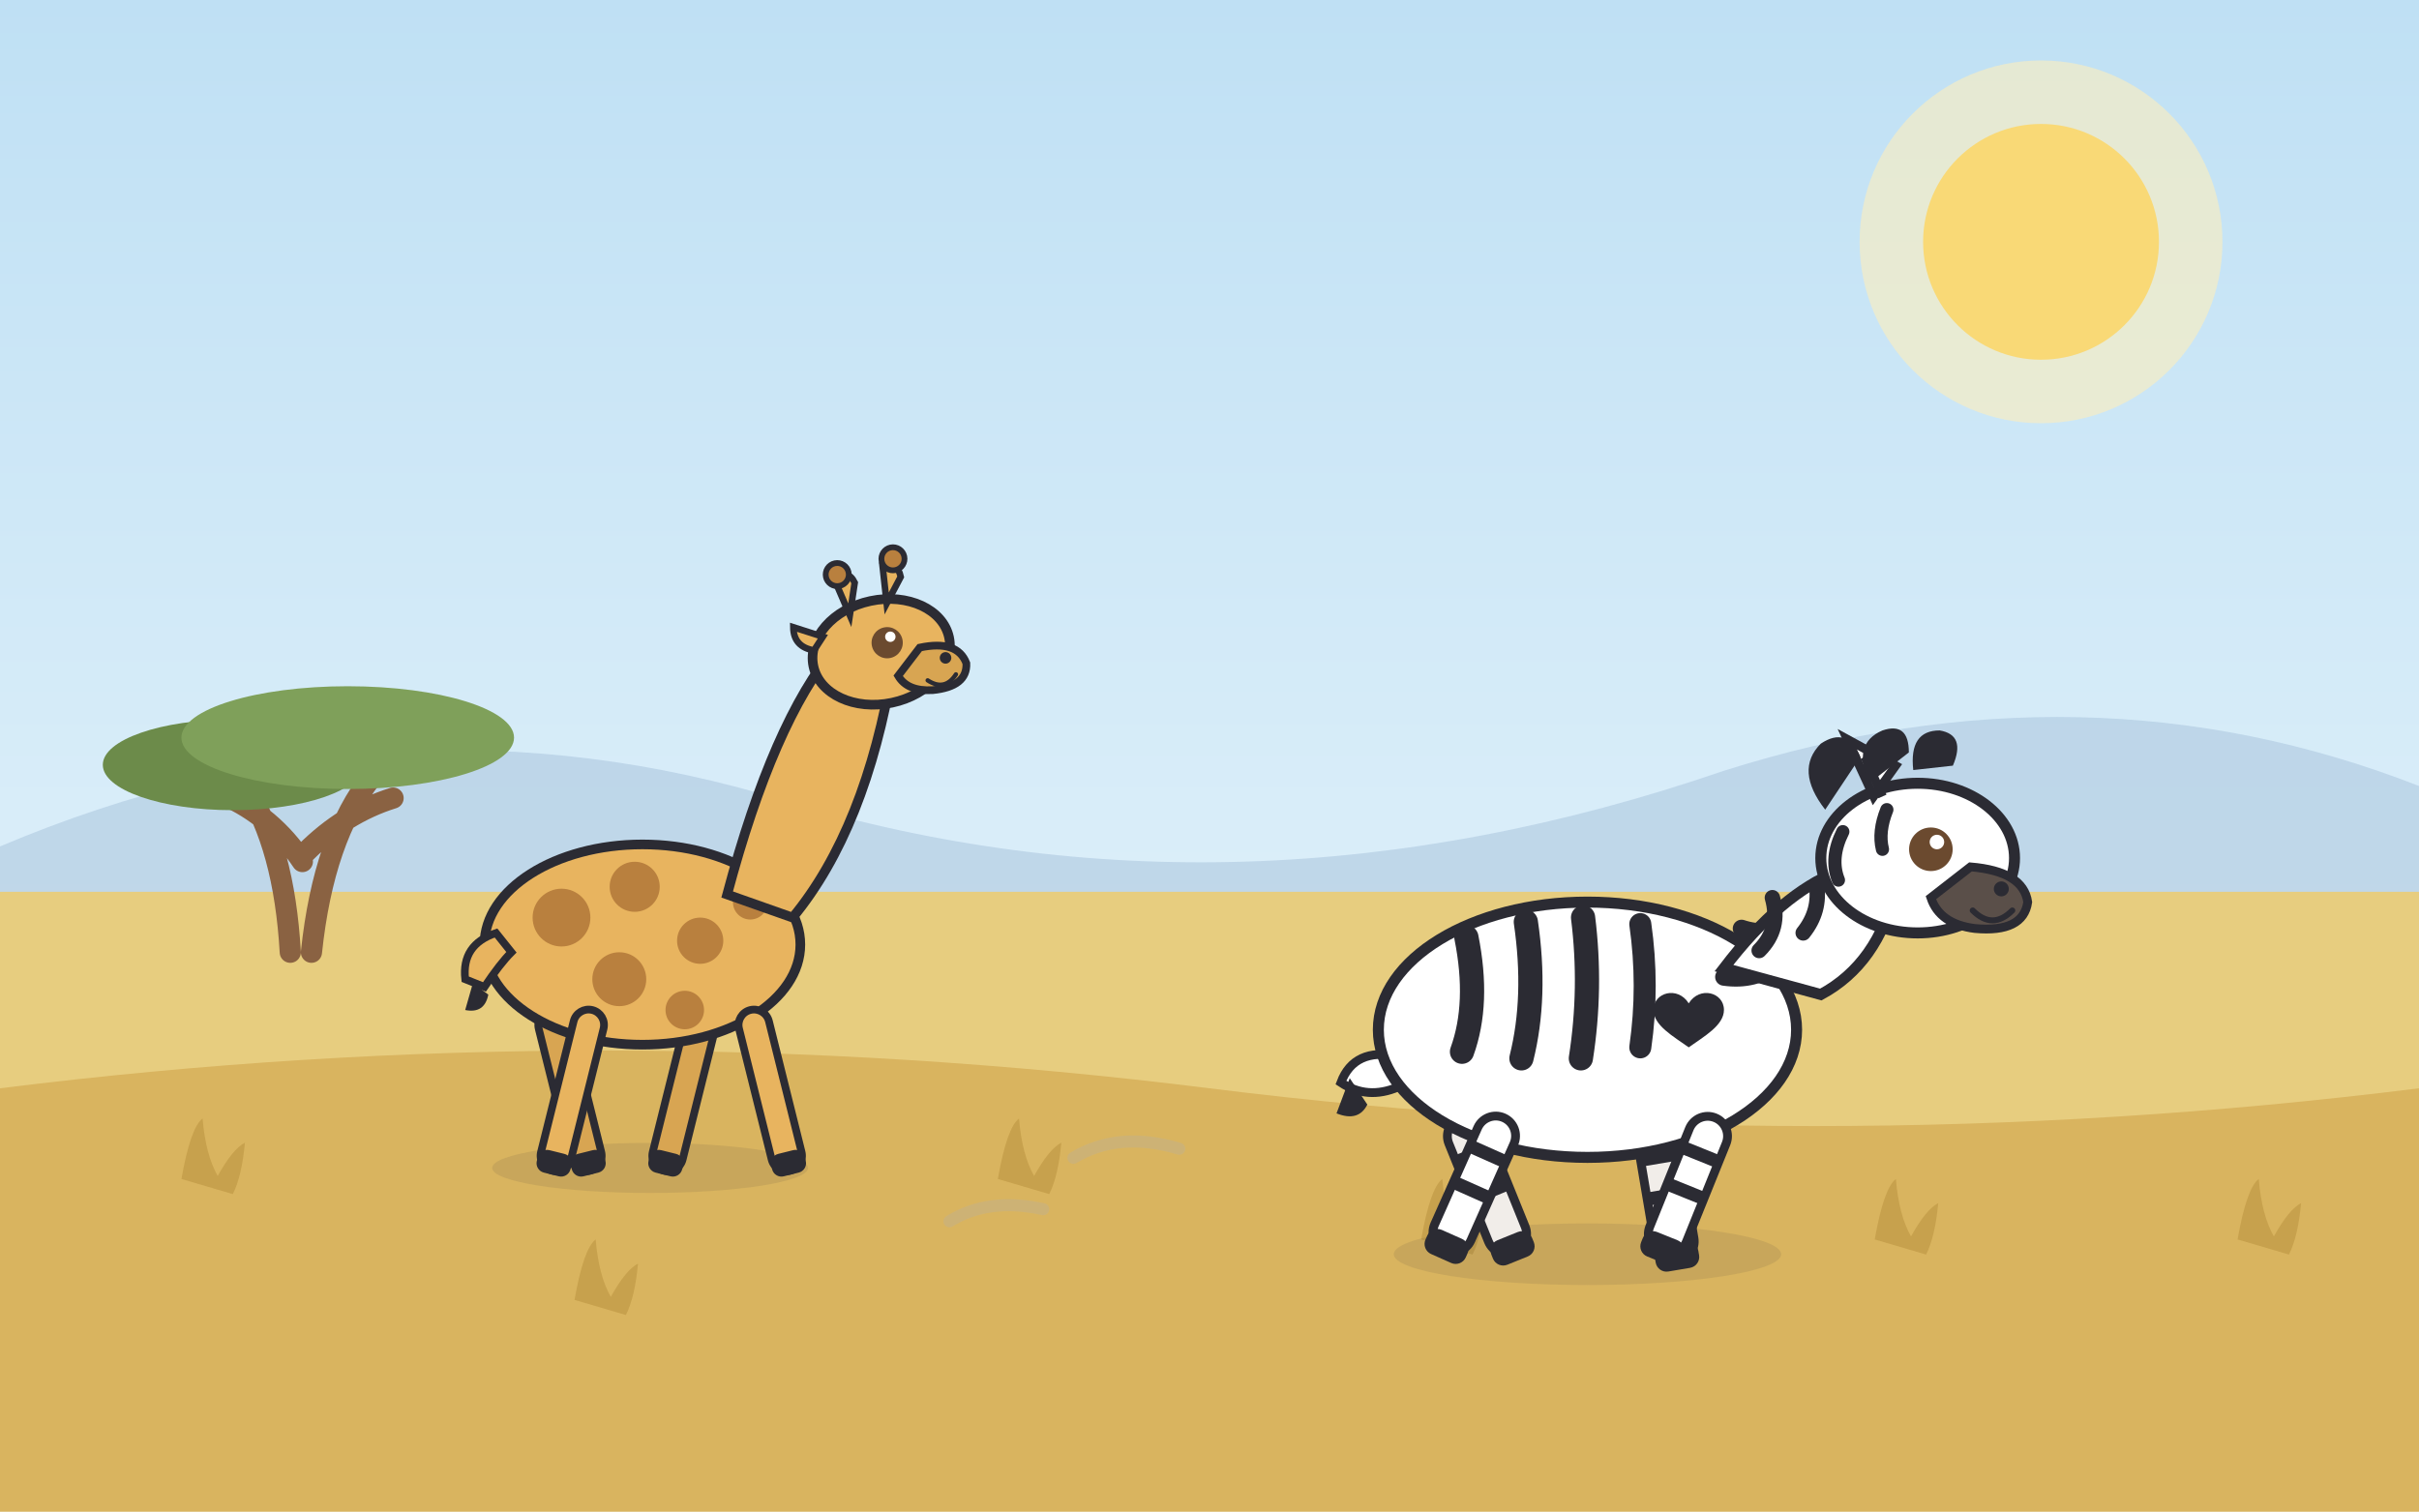
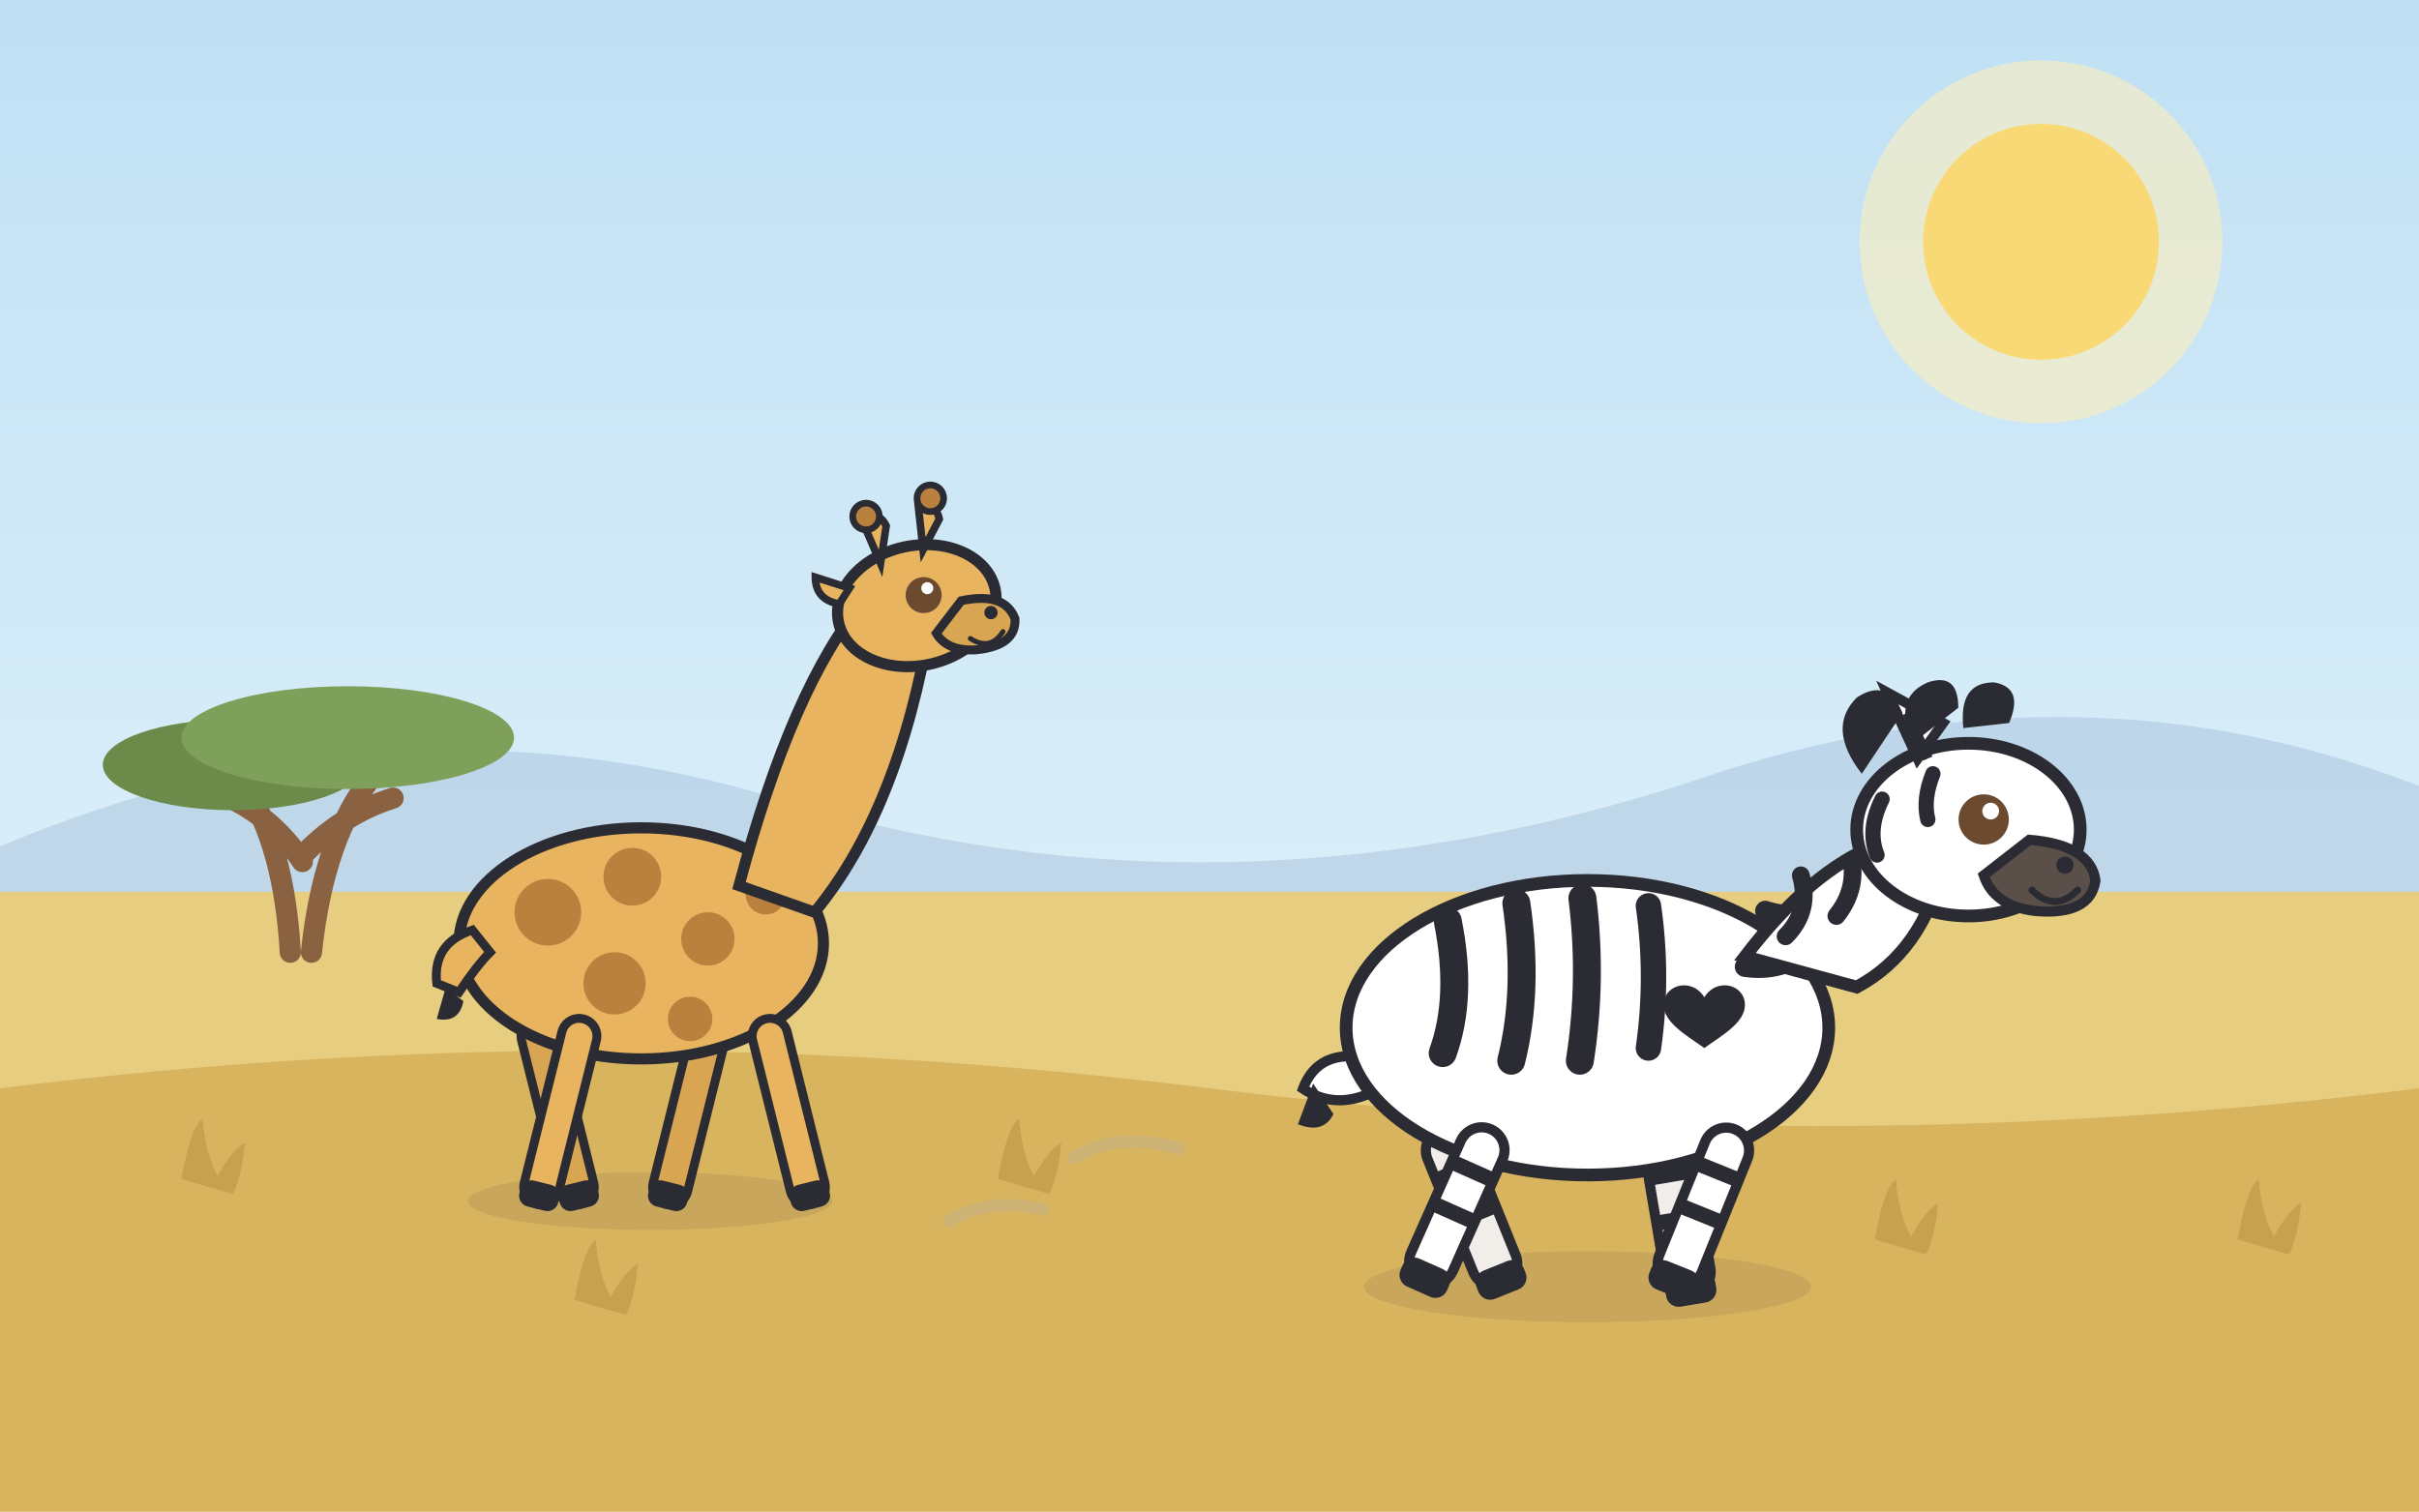
<svg xmlns="http://www.w3.org/2000/svg" viewBox="0 0 1600 1000" role="img">
  <style>
@media (prefers-reduced-motion: no-preference) {
  .anim-idle { animation: idle 3.8s ease-in-out infinite alternate; }
  @keyframes idle { from { transform: translateY(0); } to { transform: translateY(-6px); } }
  .anim-tail { transform-box: fill-box; transform-origin: 100% 20%; animation: tail 2.6s ease-in-out infinite alternate; }
  @keyframes tail { from { transform: rotate(-6deg); } to { transform: rotate(8deg); } }
  .anim-blink { transform-box: fill-box; transform-origin: center; animation: blink 5.2s infinite; }
  @keyframes blink { 0%, 93%, 100% { transform: scaleY(1); } 95%, 97% { transform: scaleY(0.12); } }
  .anim-glow { transform-box: fill-box; transform-origin: center; animation: glow 4.2s ease-in-out infinite alternate; }
  @keyframes glow { from { transform: scale(1); opacity: 0.5; } to { transform: scale(1.08); opacity: 0.75; } }
  .anim-shimmer { animation: shimmer 5s ease-in-out infinite alternate; }
  @keyframes shimmer { from { opacity: 0.62; } to { opacity: 0.92; } }
  .anim-grass { transform-box: fill-box; transform-origin: 50% 100%; animation: sway 3.2s ease-in-out infinite alternate; }
  .anim-canopy { transform-box: fill-box; transform-origin: 50% 100%; animation: sway 5.6s ease-in-out infinite alternate; }
  @keyframes sway { from { transform: rotate(-1.8deg); } to { transform: rotate(2.2deg); } }
  .anim-rain { animation: rainfall 1.15s linear infinite; }
  @keyframes rainfall { from { transform: translateY(-32px); opacity: 0.85; } 75% { opacity: 0.55; } to { transform: translateY(72px); opacity: 0; } }
  .anim-ripple { transform-box: fill-box; transform-origin: center; animation: ripple 3.4s ease-in-out infinite alternate; }
  @keyframes ripple { from { transform: scale(1); opacity: 0.8; } to { transform: scale(1.18); opacity: 0.55; } }
  .anim-drip { animation: drip 1s ease-in infinite; }
  @keyframes drip { from { transform: translateY(-12px); opacity: 0.95; } to { transform: translateY(28px); opacity: 0; } }
  .anim-flow { stroke-dasharray: 26 20; animation: flow 0.8s linear infinite; }
  @keyframes flow { from { stroke-dashoffset: 0; } to { stroke-dashoffset: -46; } }
  .anim-splash { transform-box: fill-box; transform-origin: 50% 100%; animation: splashPulse 1.7s ease-in-out infinite alternate; }
  @keyframes splashPulse { from { transform: scale(0.97); } to { transform: scale(1.05); } }
  .anim-strain { transform-box: fill-box; transform-origin: center; animation: strain 0.9s ease-in-out infinite alternate; }
  @keyframes strain { from { transform: translateX(-5px); } to { transform: translateX(4px); } }
  .anim-float { transform-box: fill-box; transform-origin: center; animation: floaty 2.6s ease-in-out infinite alternate; }
  @keyframes floaty { from { transform: translateY(0) scale(1); } to { transform: translateY(-12px) scale(1.08); } }
  .anim-wave { animation: wave 2.4s ease-in-out infinite; opacity: 0; }
  @keyframes wave { 0% { opacity: 0; } 30% { opacity: 0.9; } 60%, 100% { opacity: 0; } }
  .anim-cloud { animation: cloudDrift 9s ease-in-out infinite alternate; }
  @keyframes cloudDrift { from { transform: translateX(-18px); } to { transform: translateX(22px); } }
  .tap-target { cursor: pointer; }
  .tap-target.tap-play { transform-box: fill-box; transform-origin: 50% 85%; animation: tapWiggle 0.7s ease-in-out; }
  .tap-target[data-tap="puddle"].tap-play { transform-origin: center; animation: tapSplash 0.85s ease-out; }
  .tap-target[data-tap="sun"].tap-play { transform-origin: center; animation: tapPulse 0.6s ease-in-out; }
  .tap-target[data-tap="tree"].tap-play { transform-origin: 50% 100%; animation: tapShake 0.7s ease-in-out; }
  @keyframes tapWiggle { 0% { transform: rotate(0); } 25% { transform: rotate(-4deg) scale(1.03); } 55% { transform: rotate(3deg) scale(1.04); } 80% { transform: rotate(-1.5deg); } 100% { transform: rotate(0); } }
  @keyframes tapSplash { 0% { transform: scale(1); } 40% { transform: scale(1.06, 0.94); } 70% { transform: scale(0.97, 1.03); } 100% { transform: scale(1); } }
  @keyframes tapPulse { 0% { transform: scale(1); } 50% { transform: scale(1.12); } 100% { transform: scale(1); } }
  @keyframes tapShake { 0% { transform: rotate(0); } 20% { transform: rotate(2.4deg); } 45% { transform: rotate(-2deg); } 70% { transform: rotate(1.2deg); } 100% { transform: rotate(0); } }
  .tap-burst { opacity: 0; }
  .tap-target.tap-play .tap-burst { opacity: 1; }
  .tap-target.tap-play .tap-burst circle { animation: burstUp 0.6s ease-out forwards; }
  @keyframes burstUp { from { transform: translateY(0); opacity: 0.95; } to { transform: translateY(-90px); opacity: 0; } }
}
</style>
  <defs>
    <linearGradient id="sky" x1="0" y1="0" x2="0" y2="1">
      <stop offset="0" stop-color="#bfe0f4" />
      <stop offset="1" stop-color="#eef8fd" />
    </linearGradient>
  </defs>
  <rect width="1600" height="1000" fill="url(#sky)" />
  <g class="tap-target" data-tap="sun">
    <circle class="anim-glow" cx="1350" cy="160" r="120" fill="#fdeebc" opacity="0.6" />
    <circle cx="1350" cy="160" r="78" fill="#f9d976" />
  </g>
  <path d="M 0 560 q 260 -110 520 -30 q 300 90 620 -20 q 240 -76 460 10 L 1600 640 L 0 640 Z" fill="#a9c4dd" opacity="0.55" />
  <rect x="0" y="590" width="1600" height="410" fill="#e7cd7f" />
  <path d="M 0 720 q 400 -50 800 0 q 400 50 800 0 L 1600 1000 L 0 1000 Z" fill="#d9b45f" />
  <g class="anim-grass" style="animation-delay:1.00s">
    <path d="M 120 780 q 6 -34 14 -40 q 2 24 10 38 q 10 -18 18 -22 q -2 22 -8 34 z" fill="#c39c48" opacity="0.8" />
  </g>
  <g class="anim-grass" style="animation-delay:0.50s">
    <path d="M 380 860 q 6 -34 14 -40 q 2 24 10 38 q 10 -18 18 -22 q -2 22 -8 34 z" fill="#c39c48" opacity="0.8" />
  </g>
  <g class="anim-grass" style="animation-delay:2.50s">
    <path d="M 660 780 q 6 -34 14 -40 q 2 24 10 38 q 10 -18 18 -22 q -2 22 -8 34 z" fill="#c39c48" opacity="0.8" />
  </g>
  <g class="anim-grass" style="animation-delay:1.50s">
    <path d="M 940 820 q 6 -34 14 -40 q 2 24 10 38 q 10 -18 18 -22 q -2 22 -8 34 z" fill="#c39c48" opacity="0.8" />
  </g>
  <g class="anim-grass" style="animation-delay:0.00s">
    <path d="M 1240 820 q 6 -34 14 -40 q 2 24 10 38 q 10 -18 18 -22 q -2 22 -8 34 z" fill="#c39c48" opacity="0.8" />
  </g>
  <g class="anim-grass" style="animation-delay:0.00s">
    <path d="M 1480 820 q 6 -34 14 -40 q 2 24 10 38 q 10 -18 18 -22 q -2 22 -8 34 z" fill="#c39c48" opacity="0.8" />
  </g>
  <g transform="translate(200 630) scale(1)">
    <g class="tap-target" data-tap="tree">
      <path d="M -8 0 q -4 -70 -30 -110 M 6 0 q 8 -76 40 -116 M 0 -60 q -20 -30 -52 -44 M 2 -66 q 26 -26 58 -36" stroke="#8a6242" stroke-width="14" fill="none" stroke-linecap="round" />
      <g class="anim-canopy" style="animation-delay:2.33s">
        <ellipse cx="-46" cy="-124" rx="86" ry="30" fill="#6c8b4a" />
        <ellipse cx="30" cy="-142" rx="110" ry="34" fill="#7fa05a" />
      </g>
    </g>
  </g>
-   <g transform="translate(430 630) scale(1.274 1.274)">
+   <g transform="translate(430 630) scale(1.47 1.47)">
    <ellipse cx="0" cy="112" rx="82" ry="13" fill="#2b2b33" opacity="0.10" />
    <g class="tap-target" data-tap="giraffe" data-mood="happy">
      <g class="anim-idle" style="animation-delay:2.00s">
        <g transform="translate(-52 30) rotate(-14)">
          <rect x="-8" y="0" width="16" height="86" rx="8" fill="#d8a552" stroke="#2b2b33" stroke-width="4" />
          <rect x="-9" y="76" width="18" height="12" rx="5" fill="#2b2b33" />
        </g>
        <g transform="translate(28 30) rotate(14)">
          <rect x="-8" y="0" width="16" height="86" rx="8" fill="#d8a552" stroke="#2b2b33" stroke-width="4" />
          <rect x="-9" y="76" width="18" height="12" rx="5" fill="#2b2b33" />
        </g>
        <ellipse cx="-4" cy="-4" rx="82" ry="52" fill="#e8b45f" stroke="#2b2b33" stroke-width="5" />
        <circle cx="-46" cy="-18" r="15" fill="#b9803e" />
        <circle cx="-8" cy="-34" r="13" fill="#b9803e" />
        <circle cx="-16" cy="14" r="14" fill="#b9803e" />
        <circle cx="26" cy="-6" r="12" fill="#b9803e" />
        <circle cx="18" cy="30" r="10" fill="#b9803e" />
        <circle cx="52" cy="-26" r="9" fill="#b9803e" />
        <g transform="translate(-30 30) rotate(14)">
          <rect x="-8" y="0" width="16" height="86" rx="8" fill="#e8b45f" stroke="#2b2b33" stroke-width="4" />
          <rect x="-9" y="76" width="18" height="12" rx="5" fill="#2b2b33" />
        </g>
        <g transform="translate(52 30) rotate(-14)">
          <rect x="-8" y="0" width="16" height="86" rx="8" fill="#e8b45f" stroke="#2b2b33" stroke-width="4" />
          <rect x="-9" y="76" width="18" height="12" rx="5" fill="#2b2b33" />
        </g>
        <g class="anim-tail" style="animation-delay:2.00s">
          <path d="M -80 -10 q -18 6 -16 24 l 10 4 q 8 -12 14 -18 z" fill="#e8b45f" stroke="#2b2b33" stroke-width="4" />
          <path d="M -92 16 l -4 14 q 10 2 12 -8 z" fill="#2b2b33" />
        </g>
        <path d="M 40 -30 q 24 -90 56 -128 l 30 10 q -14 84 -52 130 z" fill="#e8b45f" stroke="#2b2b33" stroke-width="5" />
        <g transform="translate(120 -156) rotate(-12)">
          <ellipse cx="0" cy="0" rx="36" ry="27" fill="#e8b45f" stroke="#2b2b33" stroke-width="5" />
          <path d="M 20 2 q 20 0 22 13 q -2 12 -20 10 q -13 -2 -16 -11 z" fill="#d8a552" stroke="#2b2b33" stroke-width="4" />
          <circle cx="32" cy="10" r="3" fill="#2b2b33" />
          <g transform="translate(28 18)">
            <path d="M -7.5 1.5 q 7.5 7.5 15 0" stroke="#2b2b33" stroke-width="2.25" fill="none" stroke-linecap="round" />
          </g>
          <path d="M -12 -22 l -4 -20 q 8 -4 10 4 z M 8 -24 l 2 -20 q 8 0 8 8 z" fill="#e8b45f" stroke="#2b2b33" stroke-width="3.4" />
          <circle cx="-14" cy="-44" r="6" fill="#b9803e" stroke="#2b2b33" stroke-width="3" />
          <circle cx="16" cy="-46" r="6" fill="#b9803e" stroke="#2b2b33" stroke-width="3" />
          <path d="M -28 -14 l -14 -8 q -2 10 8 14 z" fill="#e8b45f" stroke="#2b2b33" stroke-width="3.4" />
          <g transform="translate(4 -4)">
            <g class="anim-blink">
              <circle cx="0" cy="0" r="8.1" fill="#6b4a2f" />
              <circle cx="2.25" cy="-2.7" r="2.7" fill="#fff" />
            </g>
          </g>
        </g>
      </g>
    </g>
  </g>
-   <g transform="translate(1050 690) scale(1.456 1.456) rotate(0)">
+   <g transform="translate(1050 690) scale(1.68 1.68) rotate(0)">
    <ellipse cx="0" cy="96" rx="88" ry="14" fill="#2b2b33" opacity="0.10" />
    <g class="tap-target" data-tap="zebra" data-mood="happy">
      <g class="anim-idle" style="animation-delay:0.00s">
        <g transform="translate(-58 34) rotate(-22)">
          <rect x="-9" y="0" width="18" height="66" rx="9" fill="#f1ede9" stroke="#2b2b33" stroke-width="4" />
          <path d="M -9 18 h 18 M -9 36 h 18" stroke="#2b2b33" stroke-width="6" />
          <rect x="-10" y="58" width="20" height="12" rx="5" fill="#2b2b33" />
        </g>
        <g transform="translate(30 34) rotate(-9.6)">
          <rect x="-9" y="0" width="18" height="66" rx="9" fill="#f1ede9" stroke="#2b2b33" stroke-width="4" />
          <path d="M -9 18 h 18 M -9 36 h 18" stroke="#2b2b33" stroke-width="6" />
          <rect x="-10" y="58" width="20" height="12" rx="5" fill="#2b2b33" />
        </g>
        <g class="anim-tail" style="animation-delay:0.00s">
          <path d="M -86 6 q -20 -4 -26 12 q 12 8 26 2" fill="#ffffff" stroke="#2b2b33" stroke-width="4" />
          <path d="M -108 16 l -6 16 q 10 4 14 -4 z" fill="#2b2b33" />
        </g>
        <ellipse cx="0" cy="-6" rx="95" ry="58" fill="#ffffff" stroke="#2b2b33" stroke-width="5" />
        <path d="M -55 -48 q 6 30 -2 52" stroke="#2b2b33" stroke-width="11" fill="none" stroke-linecap="round" />
        <path d="M -28 -55 q 5 34 -2 62" stroke="#2b2b33" stroke-width="11" fill="none" stroke-linecap="round" />
        <path d="M -2 -57 q 4 32 -1 64" stroke="#2b2b33" stroke-width="11" fill="none" stroke-linecap="round" />
        <path d="M 24 -54 q 4 28 0 56" stroke="#2b2b33" stroke-width="10" fill="none" stroke-linecap="round" />
        <path d="M 62 -30 q 14 2 24 -6" stroke="#2b2b33" stroke-width="8" fill="none" stroke-linecap="round" />
        <path d="M 70 -52 q 12 4 22 -2" stroke="#2b2b33" stroke-width="8" fill="none" stroke-linecap="round" />
        <path d="M 46 -18 c -5 -8 -16 -5 -16 3 c 0 7 9 12 16 17 c 7 -5 16 -10 16 -17 c 0 -8 -11 -11 -16 -3 z" fill="#2b2b33" />
        <g transform="translate(-38 34) rotate(24)">
          <rect x="-9" y="0" width="18" height="66" rx="9" fill="#ffffff" stroke="#2b2b33" stroke-width="4" />
          <path d="M -9 18 h 18 M -9 36 h 18" stroke="#2b2b33" stroke-width="6" />
          <rect x="-10" y="58" width="20" height="12" rx="5" fill="#2b2b33" />
        </g>
        <g transform="translate(58 34) rotate(22)">
          <rect x="-9" y="0" width="18" height="66" rx="9" fill="#ffffff" stroke="#2b2b33" stroke-width="4" />
          <path d="M -9 18 h 18 M -9 36 h 18" stroke="#2b2b33" stroke-width="6" />
          <rect x="-10" y="58" width="20" height="12" rx="5" fill="#2b2b33" />
        </g>
        <path d="M 62 -34 q 26 -34 52 -44 l 26 8 q -8 34 -34 48 z" fill="#ffffff" stroke="#2b2b33" stroke-width="5" />
        <path d="M 84 -66 q 4 14 -6 24 M 104 -72 q 2 12 -6 22" stroke="#2b2b33" stroke-width="7" fill="none" stroke-linecap="round" />
        <g transform="translate(150 -84)">
          <ellipse cx="0" cy="0" rx="44" ry="34" fill="#ffffff" stroke="#2b2b33" stroke-width="5" />
          <path d="M 24 4 q 24 2 26 16 q -2 14 -24 12 q -16 -2 -20 -14 z" fill="#5a4f49" stroke="#2b2b33" stroke-width="4" />
          <circle cx="38" cy="14" r="3.4" fill="#2b2b33" />
          <g transform="translate(34 22)">
            <path d="M -9 1.8 q 9 9 18 0" stroke="#2b2b33" stroke-width="2.7" fill="none" stroke-linecap="round" />
          </g>
          <path d="M -20 -28 l -12 -26 l 22 12 z" fill="#ffffff" stroke="#2b2b33" stroke-width="4" />
          <path d="M -24 -46 l 8 18" stroke="#2b2b33" stroke-width="4" />
          <path d="M -34 -12 q -6 12 -2 22 M -14 -22 q -4 10 -2 18" stroke="#2b2b33" stroke-width="6" fill="none" stroke-linecap="round" />
          <g transform="translate(6 -4)">
            <g class="anim-blink">
              <circle cx="0" cy="0" r="9.9" fill="#6b4a2f" />
              <circle cx="2.75" cy="-3.3" r="3.3" fill="#fff" />
            </g>
          </g>
          <path d="M -42 -22 q -14 -18 -2 -30 q 12 -8 18 6 M -22 -34 q -8 -18 6 -24 q 12 -4 12 10 M -2 -40 q -2 -18 12 -18 q 12 2 6 16" fill="#2b2b33" />
        </g>
      </g>
    </g>
  </g>
  <g stroke="#cbb27a" stroke-width="8" fill="none" stroke-linecap="round" opacity="0.8">
    <path d="M 780 760 q -40 -12 -70 6" />
    <path d="M 690 800 q -36 -8 -62 8" />
  </g>
</svg>
